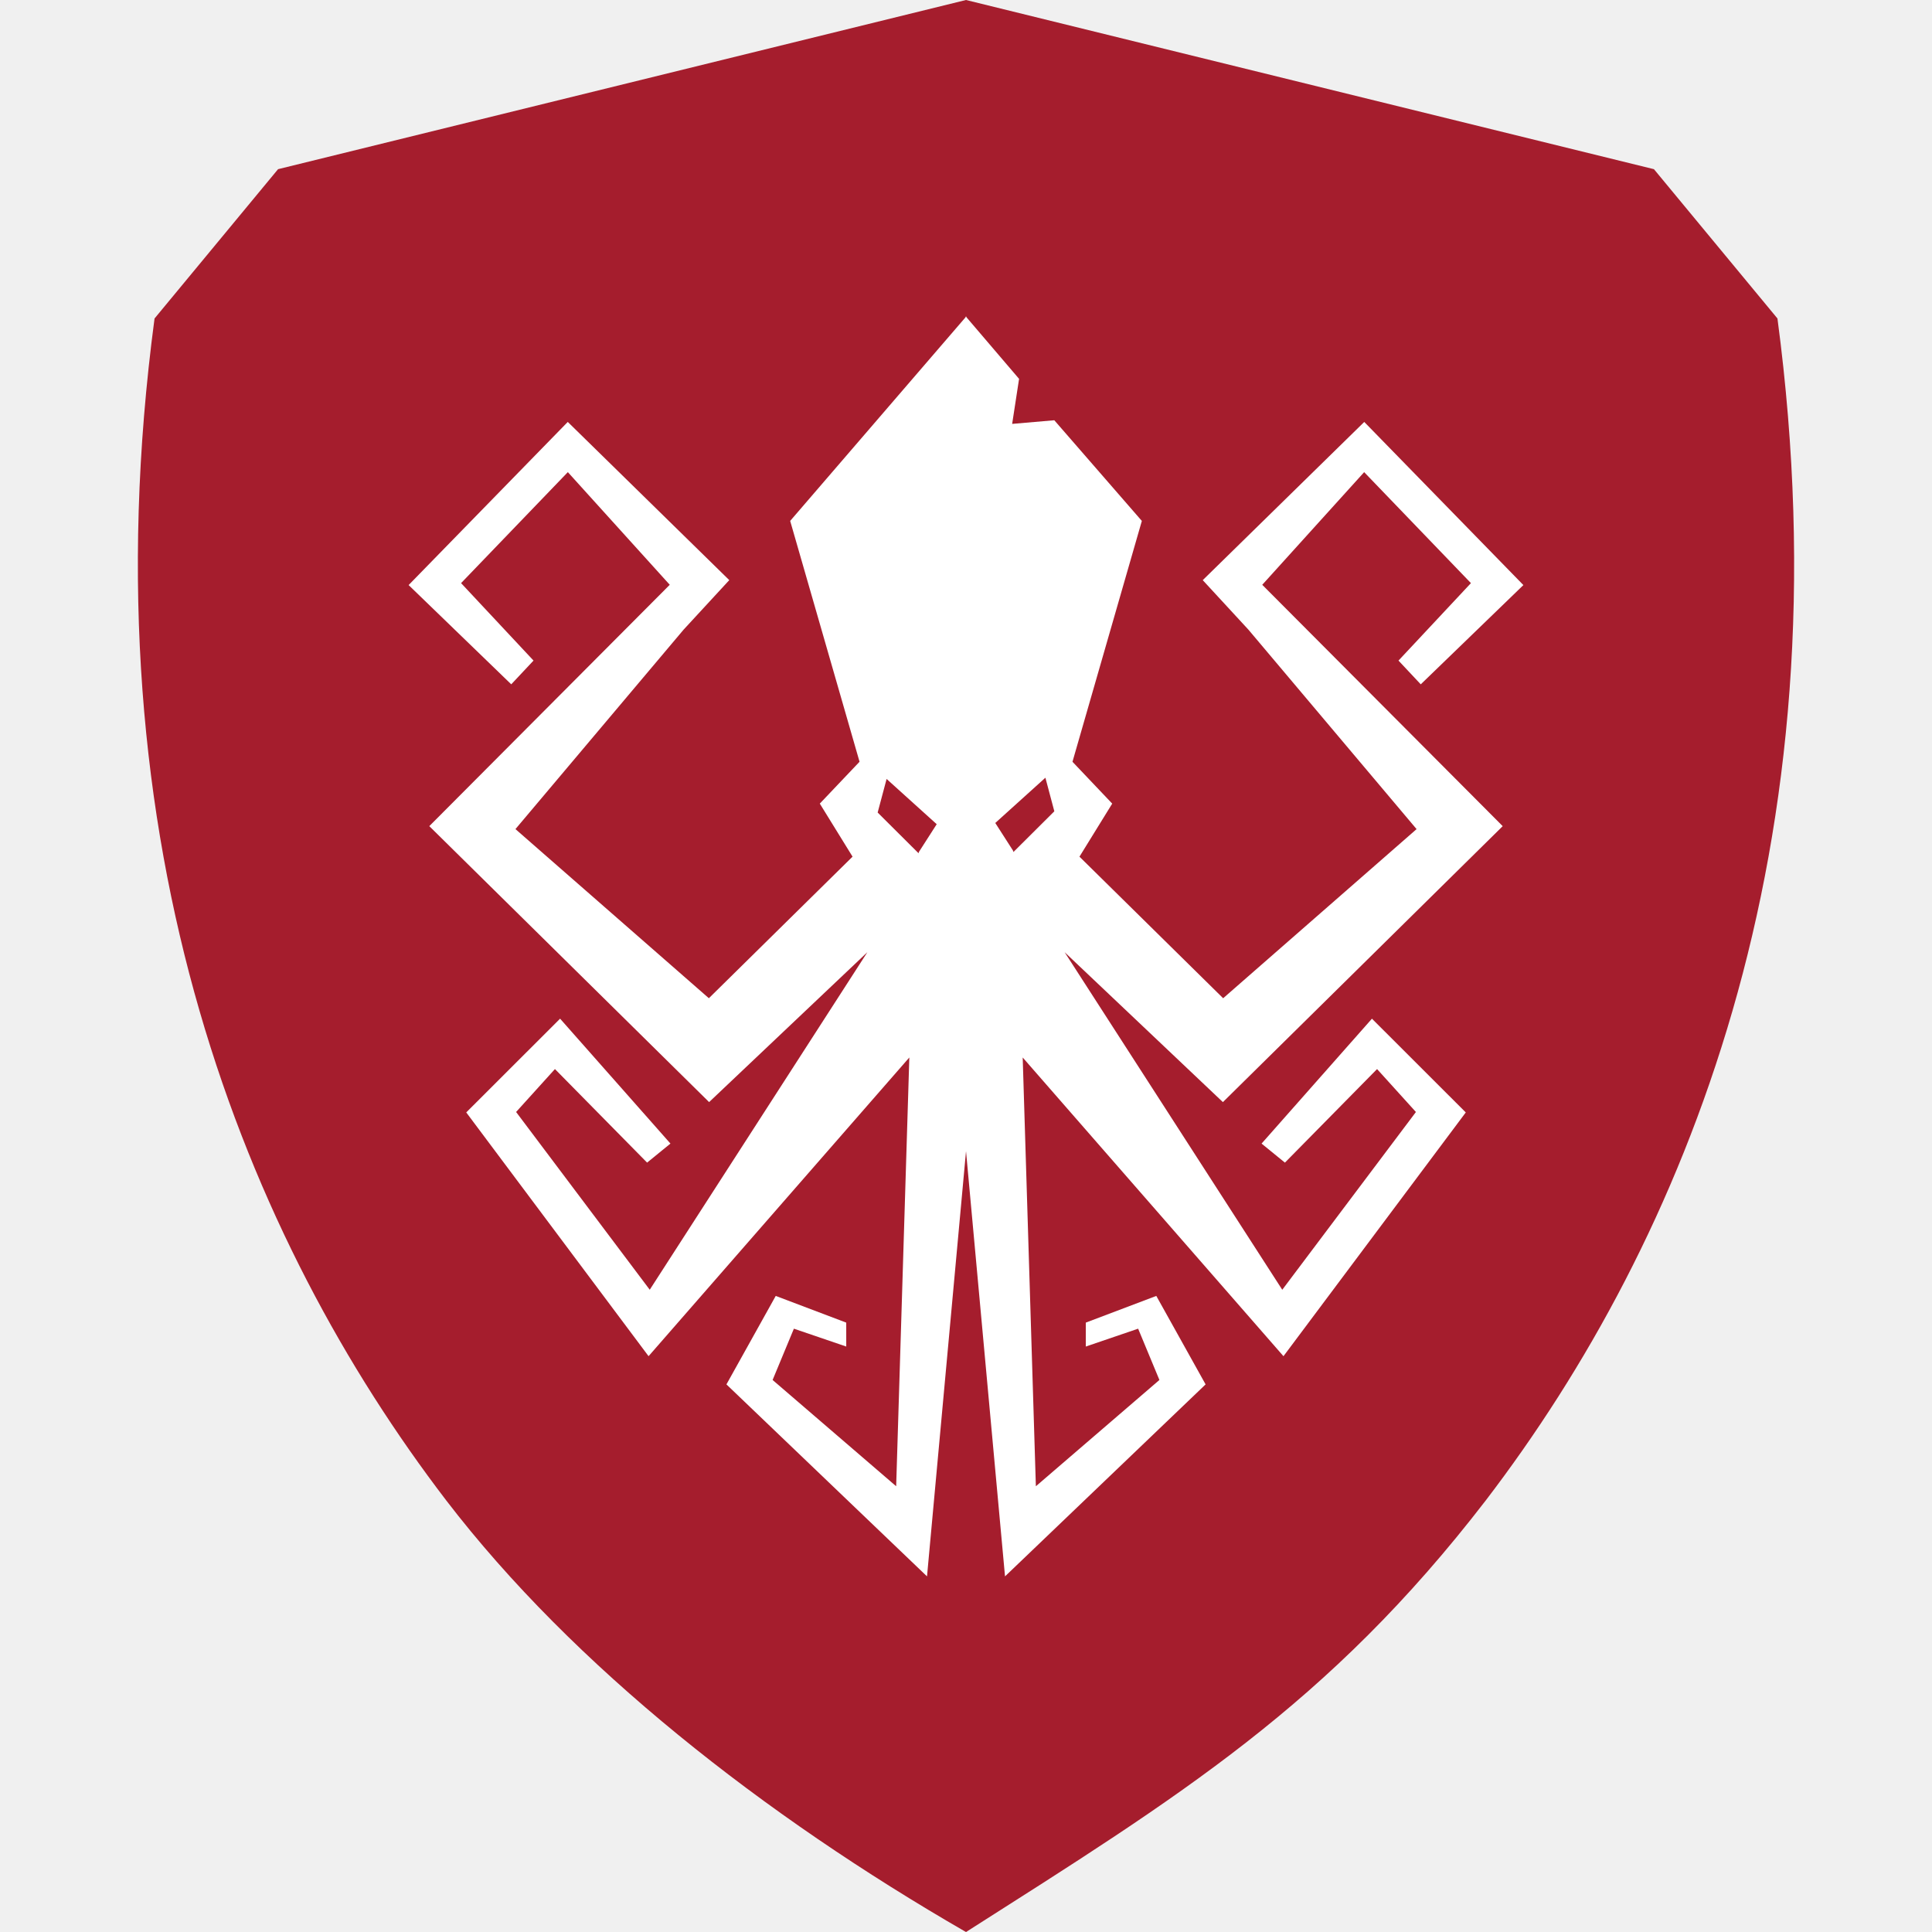
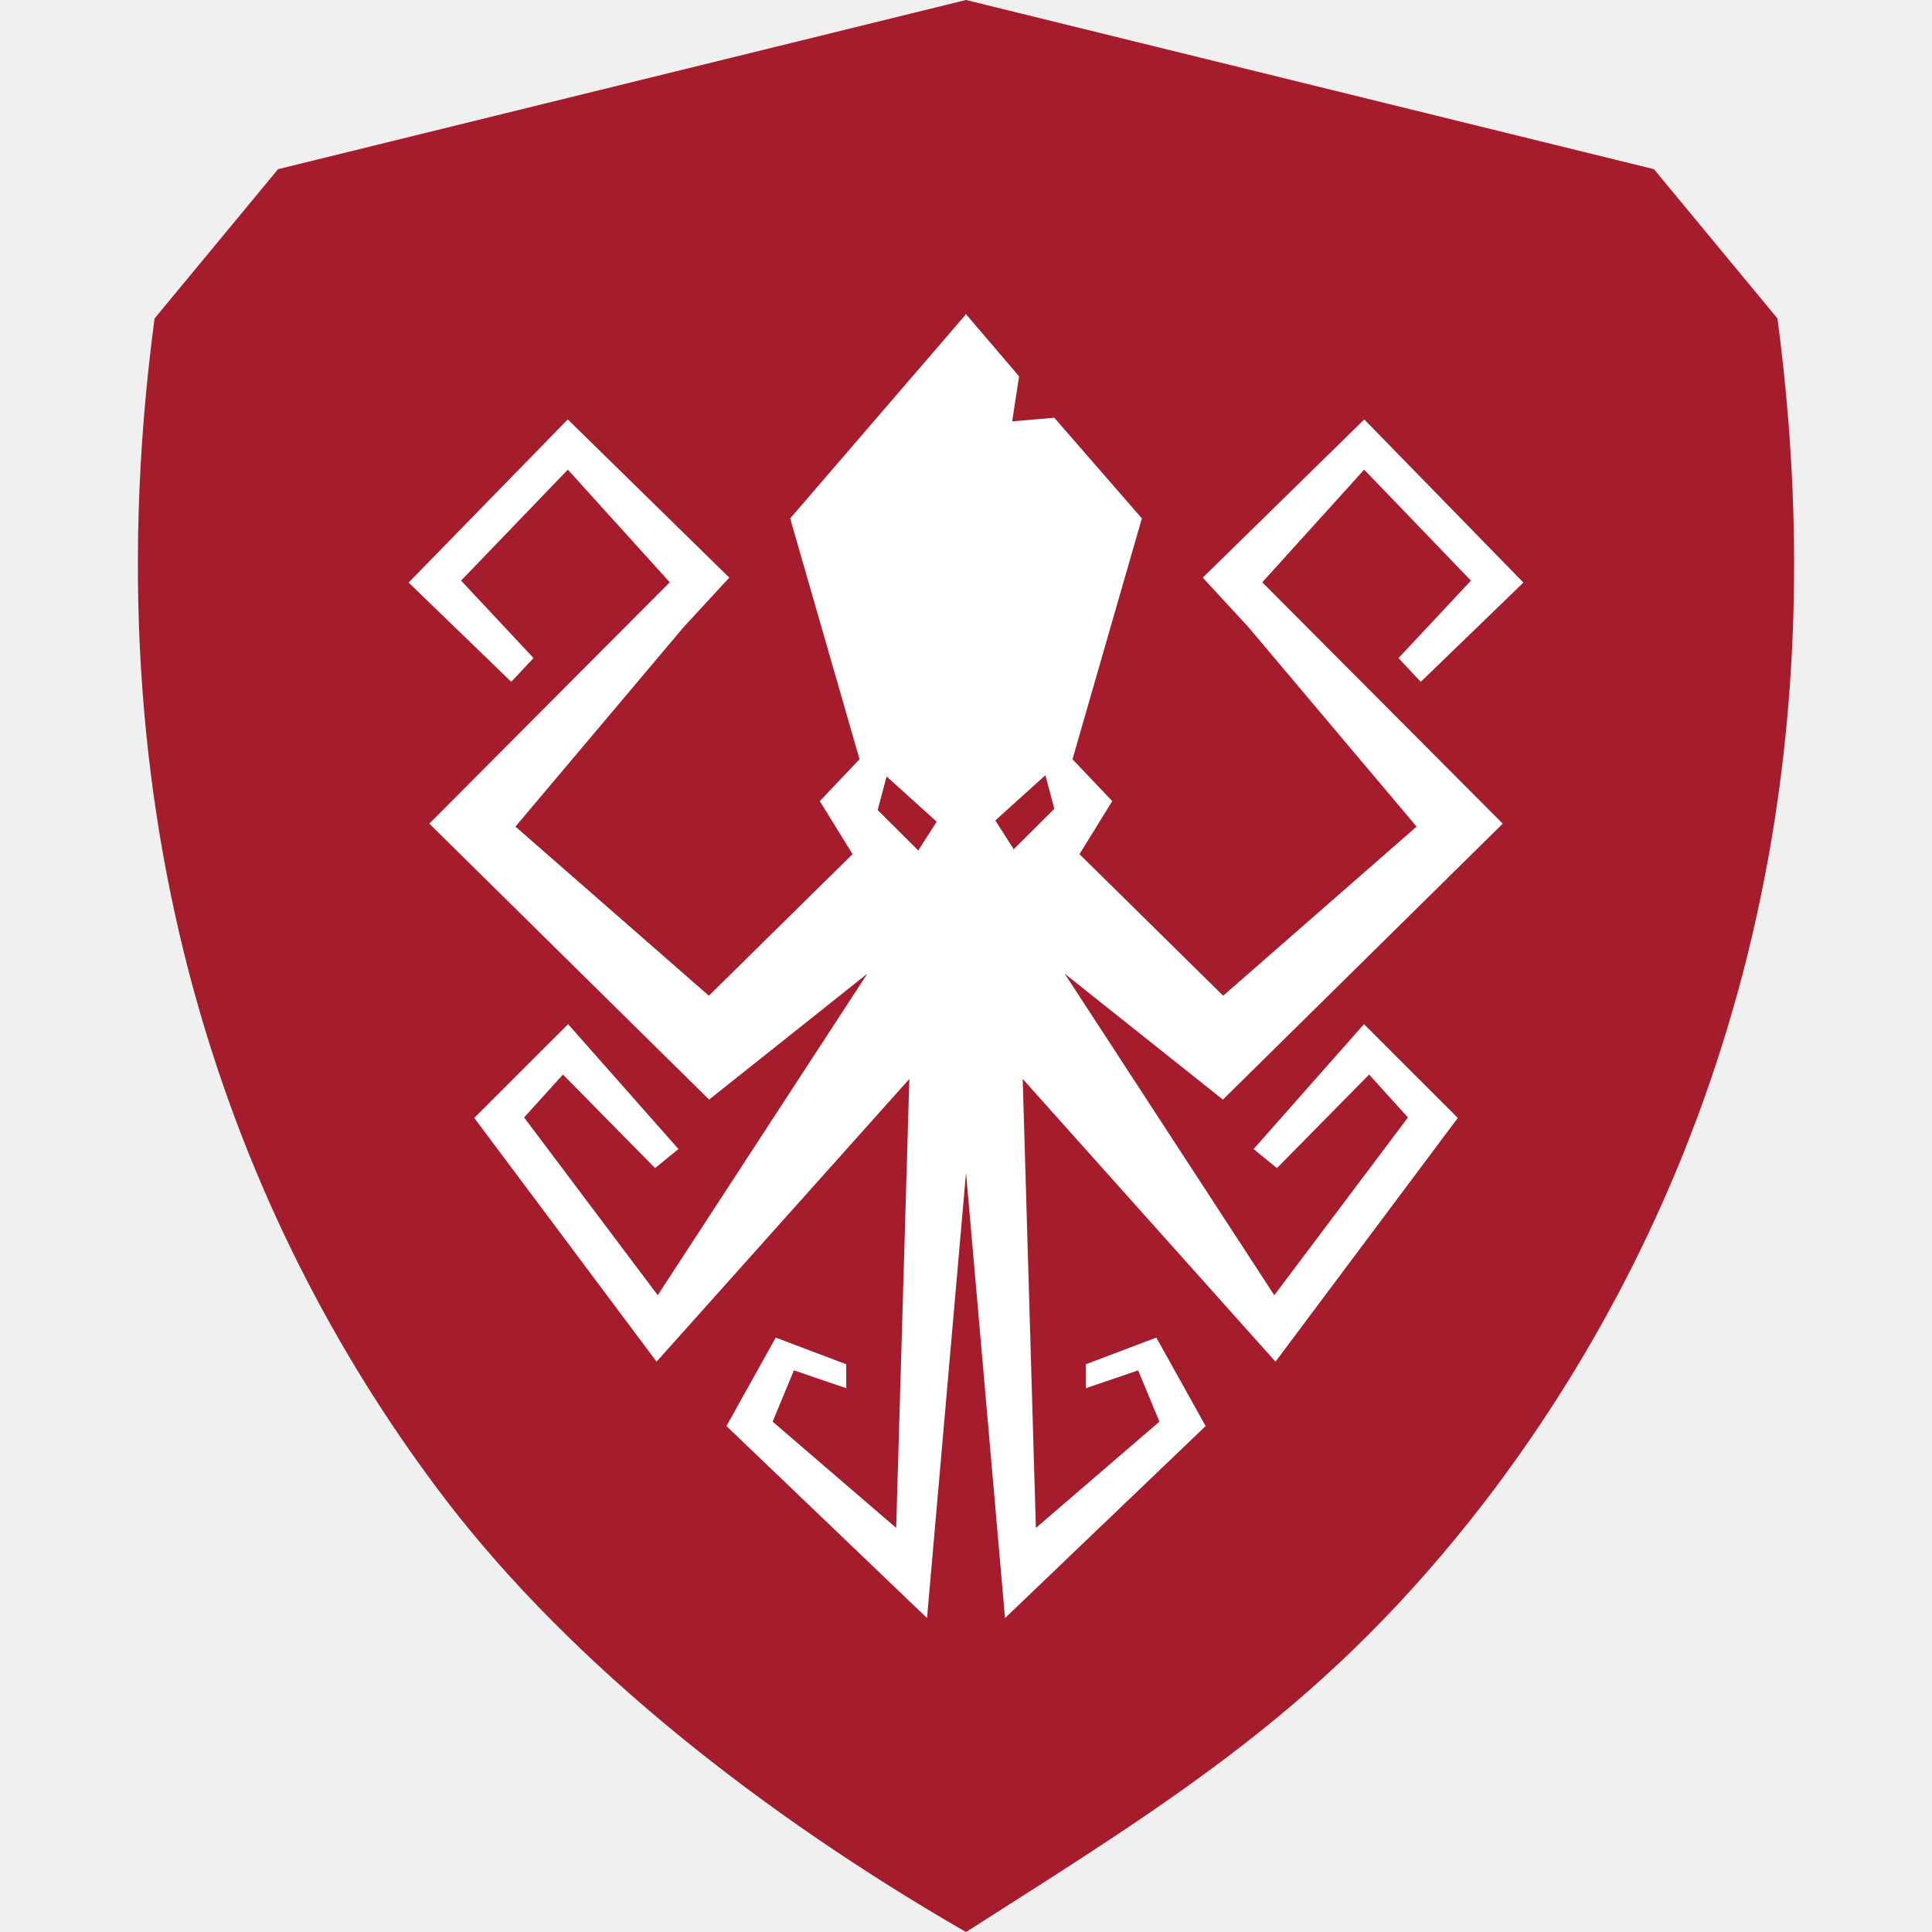
<svg xmlns="http://www.w3.org/2000/svg" width="128mm" height="128mm" viewBox="0 0 128 128" version="1.1" id="svg5">
  <defs id="defs2" />
  <g id="layer1" transform="translate(-74.33389,-13.48925)">
    <rect style="fill:#ffffff;fill-opacity:1;stroke:none;stroke-width:2.042;stop-color:#000000" id="rect1879" width="1200" height="630" x="221.406" y="-237.511" />
    <g style="fill:#a51d2d;fill-opacity:1" id="g1308-3-7-9" transform="matrix(7.837985,0,0,7.837985,75.63002,13.48925)">
      <path d="m 8,0 5.815,1.43 1.044,1.262 c 0.596,4.477 -0.787,7.795 -2.465,9.99 C 11.062,14.412 9.799,15.185 8,16.331 6.293,15.347 4.682,14.085 3.606,12.682 1.928,10.487 0.545,7.169 1.141,2.692 L 2.185,1.43 Z" id="path1306-6-0-2" style="fill:#a51d2d;fill-opacity:1" />
    </g>
    <g style="fill:#a51d2d;fill-opacity:1" id="g1308-3-7-9-6" transform="matrix(24.0906,0,0,24.0906,628.6817,-119.2196)">
      <path d="m 8,0 5.815,1.43 1.044,1.262 c 0.596,4.477 -0.787,7.795 -2.465,9.99 C 11.062,14.412 9.799,15.185 8,16.331 6.293,15.347 4.682,14.085 3.606,12.682 1.928,10.487 0.545,7.169 1.141,2.692 L 2.185,1.43 Z" id="path1306-6-0-2-7" style="fill:#a51d2d;fill-opacity:1" />
    </g>
-     <path id="path1871-9-7-5" style="fill:#ffffff;stroke-width:3.001;stroke-linecap:square;stop-color:#000000" d="m 821.327,-54.785 v 0.158 l -35.725,41.483 14.126,49.042 -8.092,8.524 6.669,10.804 -29.259,28.826 -39.385,-34.438 34.244,-40.616 9.297,-10.081 -32.889,-32.213 -32.406,33.219 20.897,20.211 4.535,-4.833 -14.752,-15.773 21.743,-22.599 20.751,22.942 -48.964,49.145 56.978,56.194 32.229,-30.528 -44.317,68.739 -27.215,-36.197 7.909,-8.741 18.767,19.051 4.755,-3.875 -22.475,-25.435 -19.109,19.09 37.125,49.639 53.099,-60.825 -2.68,87.311 -25.159,-21.643 4.335,-10.443 10.661,3.636 -0.003,-4.873 -14.357,-5.438 -10.039,18.017 40.844,39.094 7.941,-86.585 7.941,86.585 40.844,-39.094 -10.038,-18.018 -14.357,5.439 -0.003,4.873 10.66,-3.636 4.335,10.443 -25.157,21.643 -2.682,-87.311 53.101,60.825 37.122,-49.639 -19.106,-19.09 -22.477,25.435 4.756,3.875 18.764,-19.051 7.912,8.741 -27.218,36.197 -44.314,-68.739 32.227,30.528 56.978,-56.194 -48.964,-49.145 20.753,-22.942 21.742,22.599 -14.752,15.773 4.537,4.833 20.896,-20.211 -32.404,-33.219 -32.889,32.213 9.296,10.081 34.245,40.616 -39.387,34.438 -29.259,-28.826 6.67,-10.804 -8.094,-8.524 14.126,-49.042 -17.826,-20.5 -8.583,0.741 1.407,-9.172 -10.72,-12.551 v -0.158 l -0.081,0.079 z m 16.246,93.936 1.821,6.839 -8.329,8.292 -0.066,-0.263 -3.627,-5.653 z m -32.334,0.253 10.2,9.215 -3.627,5.653 -0.066,0.263 -8.329,-8.293 z" />
-     <path id="path1871-9-7-5-6" style="fill:#ffffff;stroke-width:0.976;stroke-linecap:square;stop-color:#000000" d="m 138.308,34.453 v 0.052 l -11.623,13.496 4.596,15.956 -2.633,2.773 2.17,3.515 -9.52,9.379 -12.814,-11.205 11.141,-13.215 3.025,-3.28 -10.7,-10.481 -10.544,10.808 6.799,6.576 1.476,-1.573 -4.8,-5.132 7.074,-7.353 6.752,7.464 -15.931,15.99 18.538,18.283 10.486,-9.932 -14.419,22.364 -8.854,-11.777 2.573,-2.844 6.106,6.198 1.547,-1.261 -7.312,-8.275 -6.217,6.211 12.079,16.15 17.276,-19.79 -0.872,28.407 -8.186,-7.041 1.41,-3.398 3.469,1.183 -9.8e-4,-1.585 -4.671,-1.769 -3.266,5.862 13.289,12.719 2.584,-28.171 2.584,28.171 13.289,-12.719 -3.266,-5.862 -4.671,1.769 -0.001,1.585 3.468,-1.183 1.41,3.398 -8.185,7.042 -0.873,-28.407 17.277,19.79 12.078,-16.15 -6.216,-6.211 -7.313,8.275 1.547,1.261 6.105,-6.198 2.574,2.844 -8.855,11.777 -14.418,-22.364 10.485,9.932 18.538,-18.283 -15.931,-15.99 6.752,-7.464 7.074,7.353 -4.8,5.132 1.476,1.573 6.799,-6.576 -10.543,-10.808 -10.7,10.481 3.025,3.28 11.142,13.215 -12.815,11.205 -9.52,-9.379 2.17,-3.515 -2.633,-2.773 4.596,-15.956 -5.8,-6.67 -2.792,0.241 0.458,-2.984 -3.488,-4.084 v -0.052 l -0.026,0.026 z m 5.286,30.562 0.592,2.225 -2.71,2.698 -0.022,-0.086 -1.18,-1.839 z m -10.52,0.082 3.319,2.998 -1.18,1.839 -0.022,0.086 -2.71,-2.698 z" />
+     <path id="path1871-9-7-5-6" style="fill:#ffffff;stroke-width:0.976;stroke-linecap:square;stop-color:#000000" d="m 138.308,34.287 v 0.052 l -11.623,13.496 4.596,15.956 -2.633,2.773 2.17,3.515 -9.52,9.379 -12.814,-11.205 11.141,-13.215 3.025,-3.28 -10.7,-10.481 -10.544,10.808 6.799,6.576 1.476,-1.573 -4.8,-5.132 7.074,-7.353 6.752,7.464 -15.931,15.99 18.538,18.283 10.486,-8.345 -13.889,21.306 -8.854,-11.777 2.573,-2.844 6.106,6.198 1.547,-1.261 -7.312,-8.275 -6.217,6.211 12.079,16.15 16.747,-18.731 -0.872,29.746 -8.186,-7.041 1.41,-3.398 3.469,1.183 -9.8e-4,-1.585 -4.671,-1.769 -3.266,5.862 13.289,12.719 2.584,-29.51 2.584,29.51 13.289,-12.719 -3.266,-5.862 -4.671,1.769 -0.001,1.585 3.468,-1.183 1.41,3.398 -8.185,7.042 -0.873,-29.746 16.748,18.731 12.078,-16.15 -6.216,-6.211 -7.313,8.275 1.547,1.261 6.105,-6.198 2.574,2.844 -8.855,11.777 -13.889,-21.306 10.485,8.345 18.538,-18.283 -15.931,-15.99 6.752,-7.464 7.074,7.353 -4.8,5.132 1.476,1.573 6.799,-6.576 -10.543,-10.808 -10.7,10.481 3.025,3.28 11.142,13.215 -12.815,11.205 -9.52,-9.379 2.17,-3.515 -2.633,-2.773 4.596,-15.956 -5.8,-6.67 -2.792,0.241 0.458,-2.984 -3.488,-4.084 v -0.052 l -0.026,0.026 z m 5.286,30.562 0.592,2.225 -2.71,2.698 -0.022,-0.086 -1.18,-1.839 z m -10.52,0.082 3.319,2.998 -1.18,1.839 -0.022,0.086 -2.71,-2.698 z" />
+     <path id="path1871-9-7-5-6-3" style="fill:#ffffff;stroke-width:3.001;stroke-linecap:square;stop-color:#000000" d="m 821.327,-54.786 v 0.158 l -35.725,41.483 14.126,49.042 -8.092,8.524 6.669,10.804 -29.259,28.826 -39.385,-34.438 34.244,-40.616 9.297,-10.081 -32.889,-32.213 -32.406,33.219 20.897,20.211 4.535,-4.833 -14.752,-15.773 21.743,-22.599 20.751,22.942 -48.964,49.145 56.978,56.194 32.229,-25.648 -42.69,65.486 -27.215,-36.197 7.909,-8.741 18.767,19.051 4.755,-3.875 -22.475,-25.435 -19.109,19.09 37.125,49.639 51.472,-57.572 -2.68,91.426 -25.159,-21.643 4.335,-10.443 10.661,3.636 -0.003,-4.873 -14.357,-5.438 -10.039,18.017 40.844,39.094 7.941,-90.7 7.941,90.7 40.844,-39.094 -10.039,-18.018 -14.357,5.439 v 4.873 l 10.66,-3.636 4.335,10.443 -25.157,21.643 -2.682,-91.426 51.475,57.572 37.123,-49.639 -19.106,-19.09 -22.477,25.435 4.756,3.875 18.765,-19.051 7.912,8.741 -27.218,36.197 -42.688,-65.486 32.227,25.648 56.978,-56.194 -48.964,-49.145 20.753,-22.942 21.742,22.599 -14.752,15.773 4.537,4.833 20.896,-20.211 -32.404,-33.219 -32.889,32.213 9.296,10.081 34.245,40.616 -39.387,34.438 -29.259,-28.826 6.67,-10.804 -8.094,-8.524 14.126,-49.042 -17.826,-20.5 -8.583,0.741 1.407,-9.172 -10.72,-12.551 v -0.158 l -0.082,0.079 z m 16.246,93.936 1.821,6.839 -8.329,8.292 -0.067,-0.263 -3.627,-5.653 z m -32.334,0.253 10.2,9.215 -3.627,5.653 -0.067,0.263 -8.329,-8.293 z" />
  </g>
</svg>
